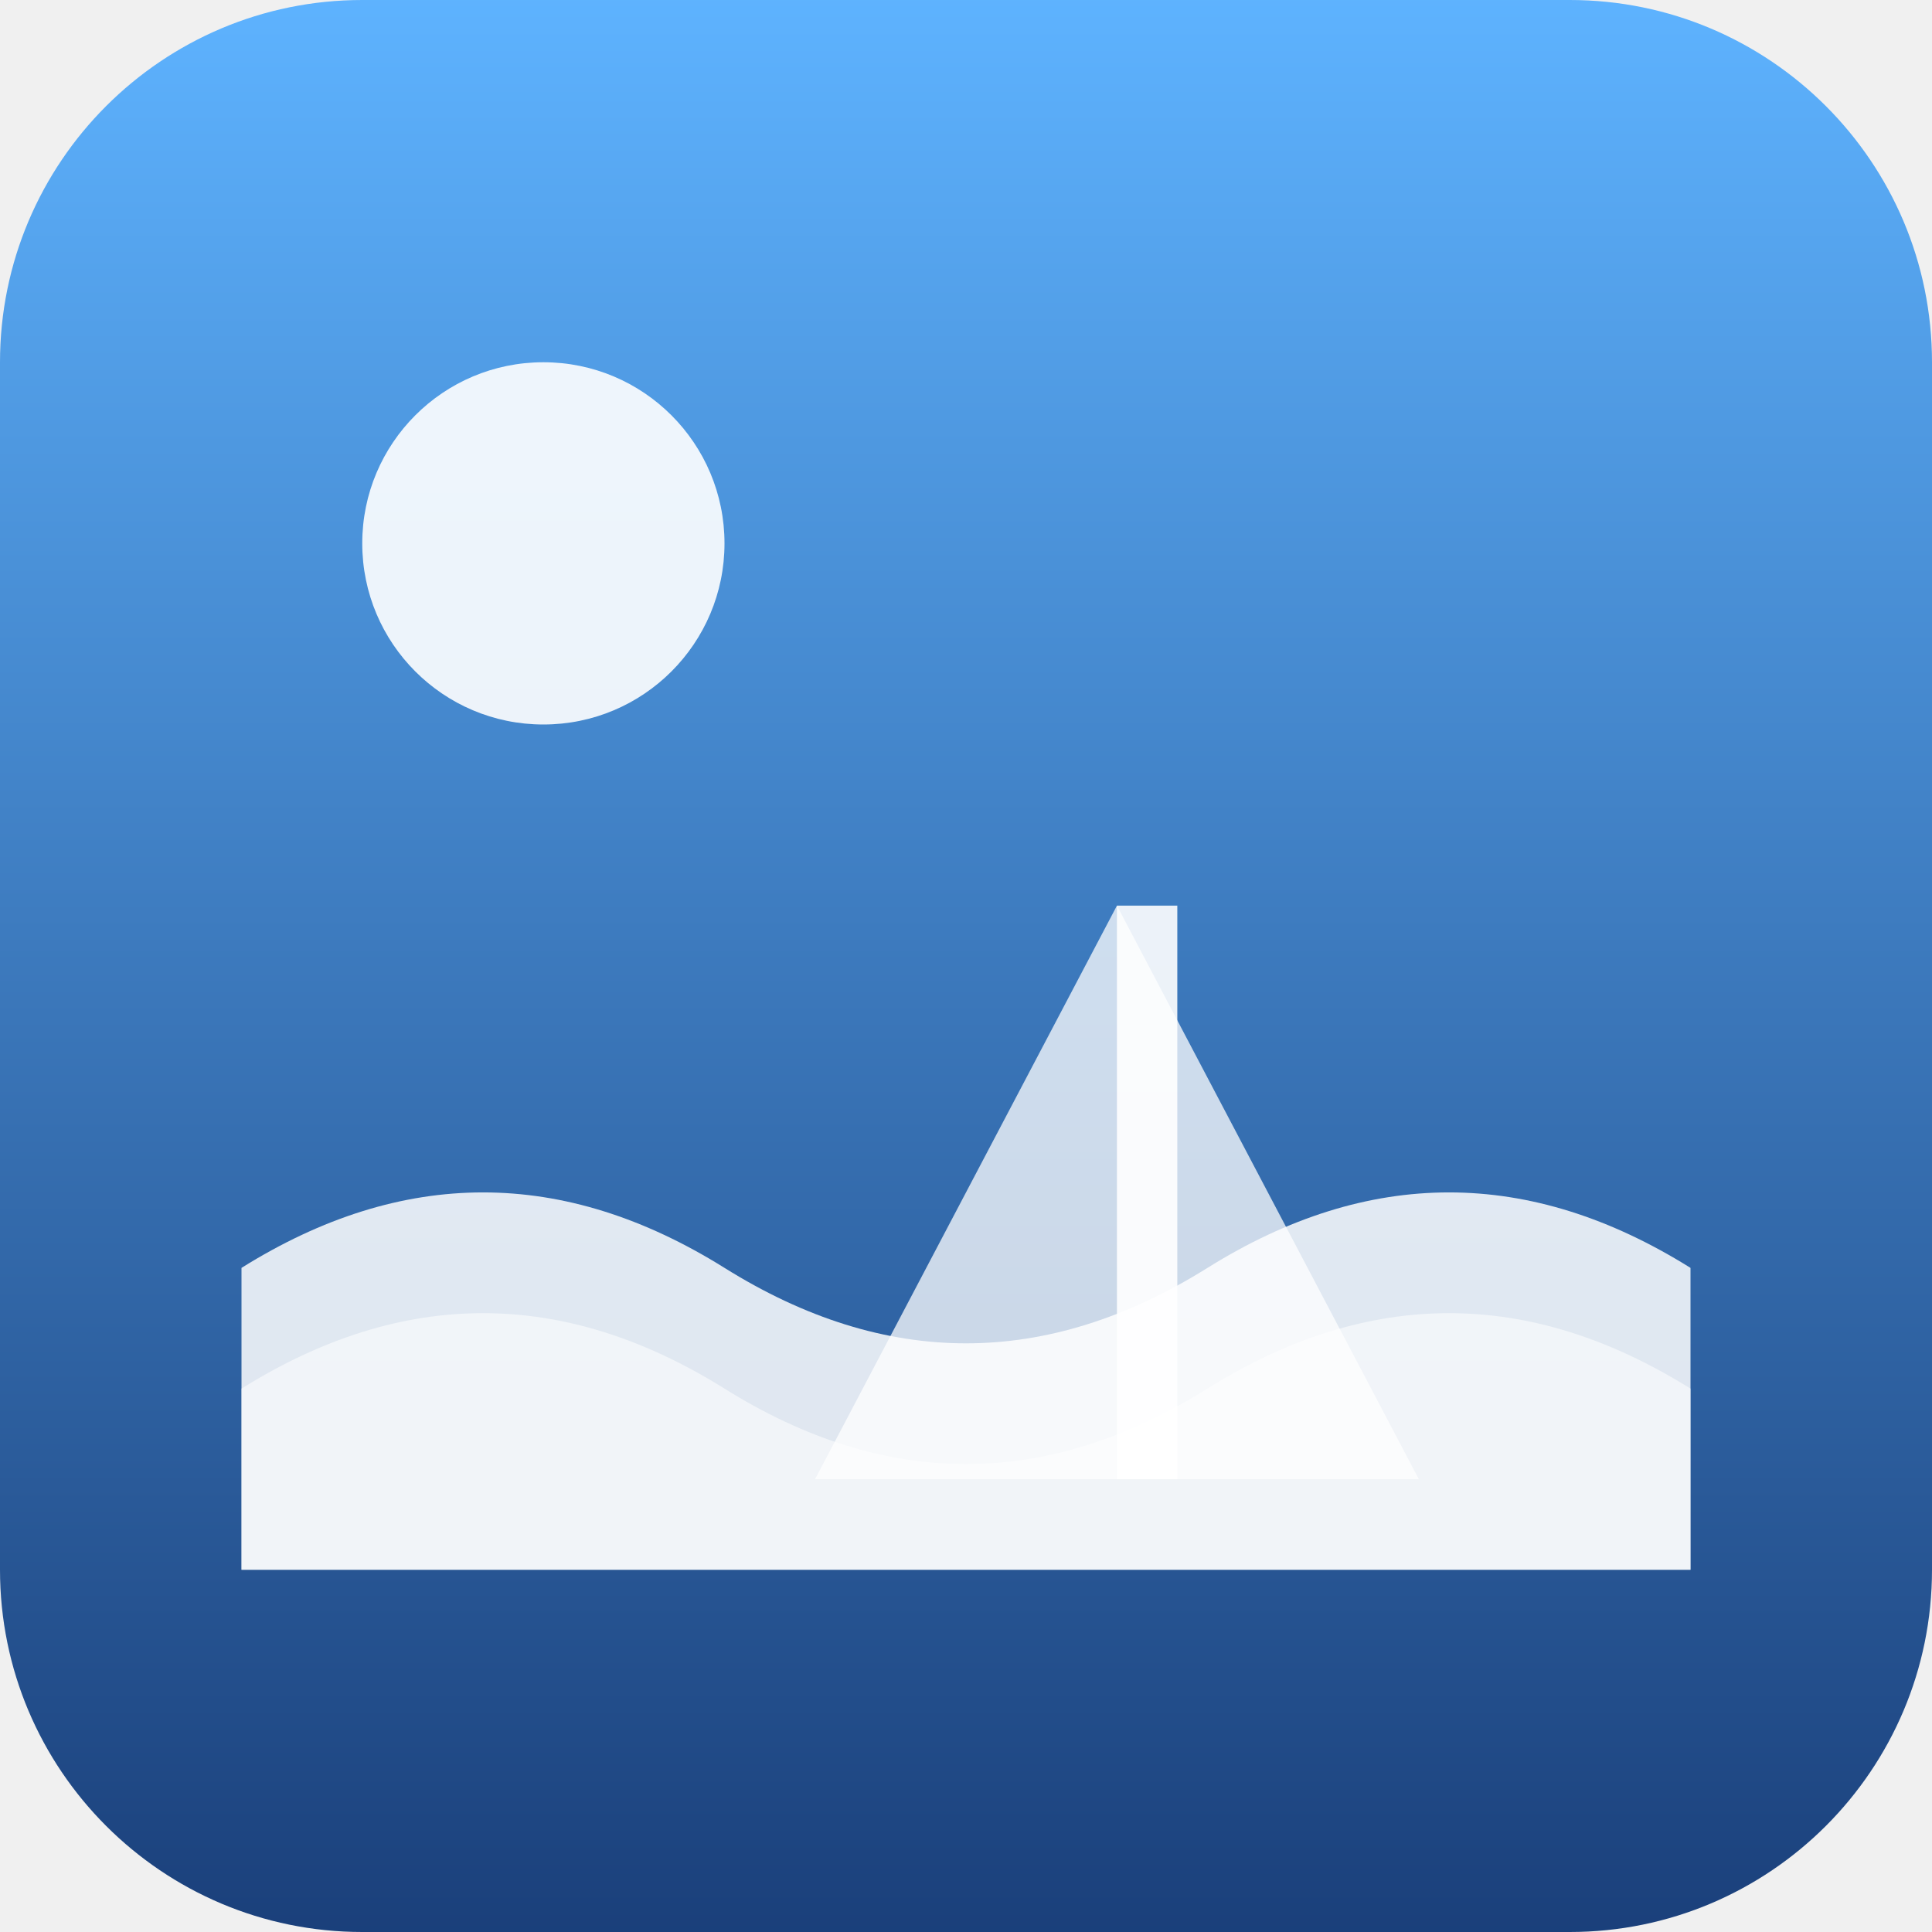
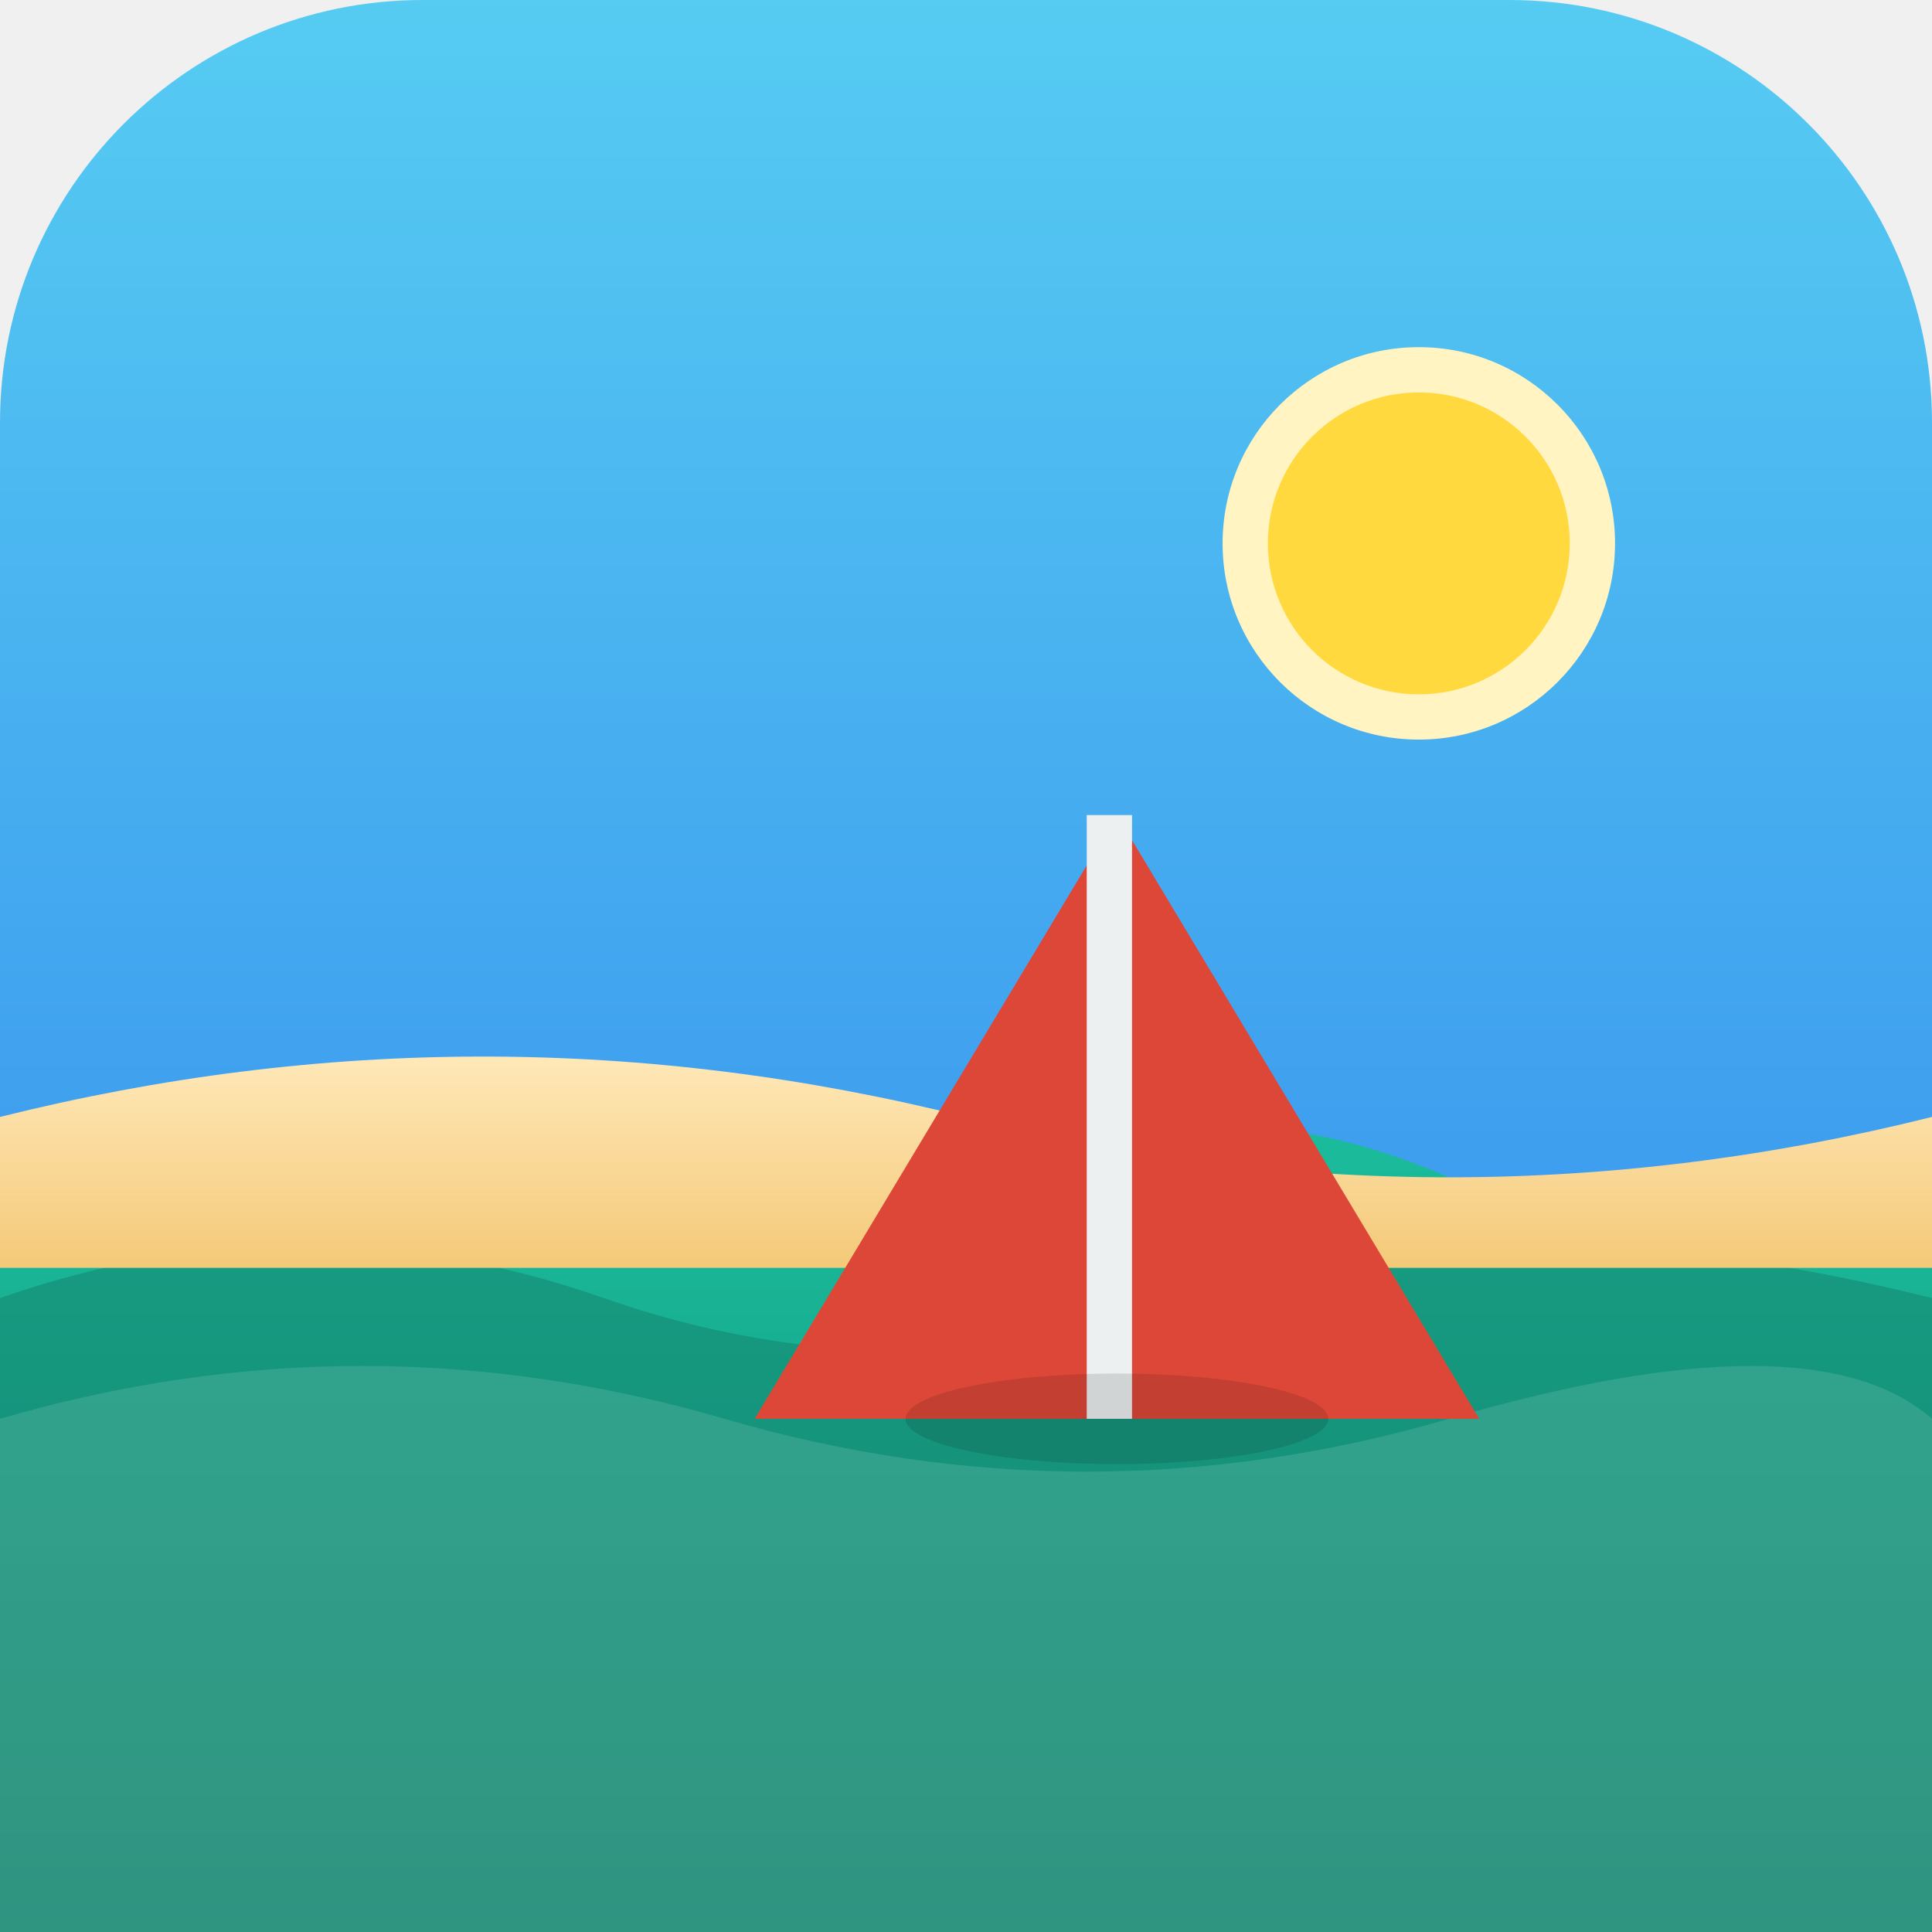
<svg xmlns="http://www.w3.org/2000/svg" viewBox="0 0 256 256" role="img" aria-label="Deniz">
  <defs>
-     <linearGradient id="deniz-g" x1="0" y1="0" x2="0" y2="1">
-       <stop offset="0%" stop-color="#5eb3ff" />
-       <stop offset="100%" stop-color="#1a3f7a" />
+     <linearGradient id="deniz-sky" x1="0" y1="0" x2="0" y2="1">
+       <stop offset="0%" stop-color="#56ccf2" />
+       <stop offset="100%" stop-color="#2f80ed" />
+     </linearGradient>
+     <linearGradient id="deniz-sea" x1="0" y1="0" x2="0" y2="1">
+       <stop offset="0%" stop-color="#1abc9c" />
+       <stop offset="100%" stop-color="#148f77" />
+     </linearGradient>
+     <linearGradient id="deniz-sand" x1="0" y1="0" x2="0" y2="1">
+       <stop offset="0%" stop-color="#ffe8b8" />
+       <stop offset="100%" stop-color="#f4c978" />
    </linearGradient>
  </defs>
-   <rect width="256" height="256" rx="48" fill="url(#deniz-g)" />
-   <circle cx="72" cy="72" r="24" fill="#fff" opacity=".9" />
-   <path d="M32 168 Q64 148 96 168 T160 168 T224 168 V208 H32Z" fill="#fff" opacity=".85" />
-   <path d="M32 184 Q64 164 96 184 T160 184 T224 184 V208 H32Z" fill="#fff" opacity=".55" />
-   <path d="M148 120 L188 196 H108Z" fill="#fff" opacity=".75" />
-   <rect x="148" y="120" width="8" height="76" fill="#fff" opacity=".9" />
+   <rect width="256" height="256" rx="56" fill="url(#deniz-sky)" />
+   <circle cx="188" cy="72" r="26" fill="#fff4c2" />
+   <circle cx="188" cy="72" r="20" fill="#ffd93d" />
+   <path d="M0 156 Q32 142 64 156 T128 156 T192 156 T256 156 V256 H0Z" fill="url(#deniz-sea)" />
+   <path d="M0 172 Q40 158 80 172 T160 172 T256 172 V256 H0Z" fill="#117a65" opacity=".45" />
+   <path d="M0 188 Q48 174 96 188 T192 188 T256 188 V256 H0Z" fill="#fff" opacity=".12" />
+   <path d="M0 148 Q64 132 128 148 T256 148 V168 H0Z" fill="url(#deniz-sand)" />
+   <path d="M148 108 L196 188 H100Z" fill="#e74c3c" />
+   <path d="M148 108 L196 188 H100Z" fill="#c0392b" opacity=".25" />
+   <rect x="144" y="108" width="6" height="80" fill="#ecf0f1" />
+   <ellipse cx="148" cy="188" rx="28" ry="6" fill="#000" opacity=".12" />
</svg>
